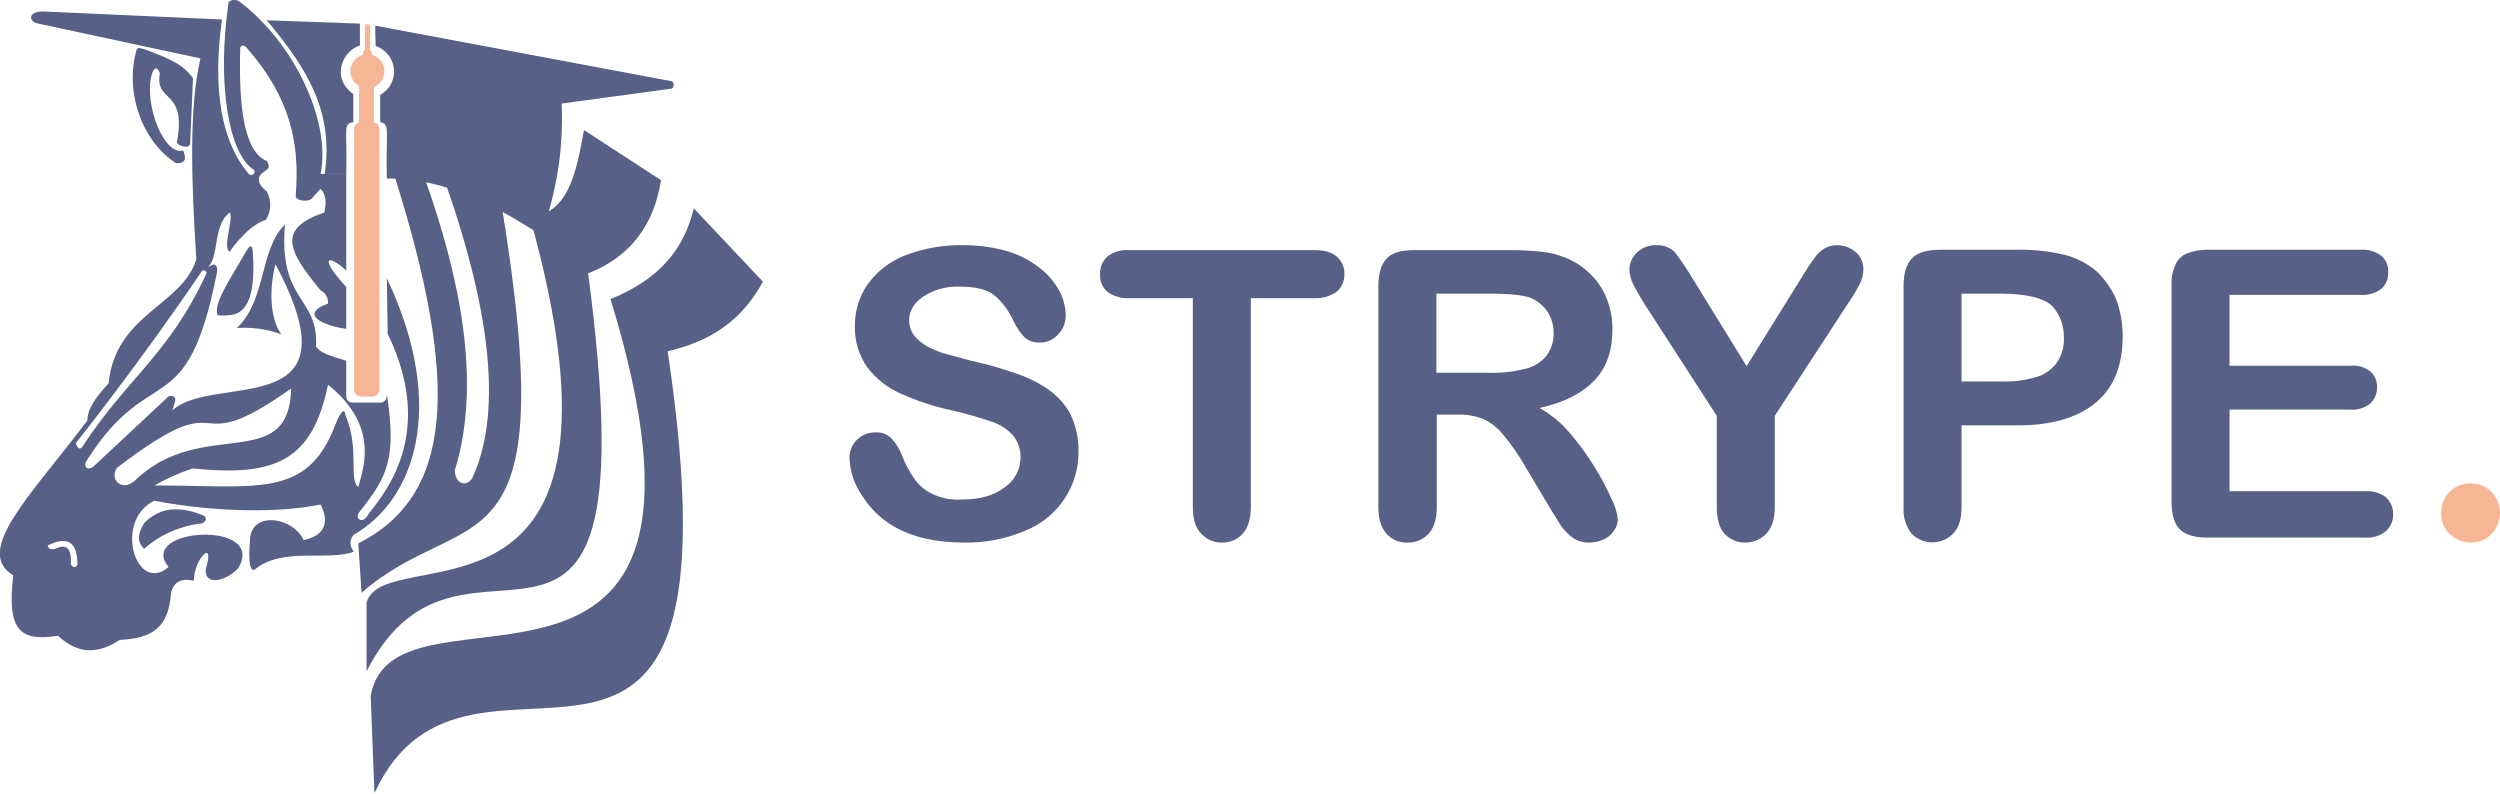
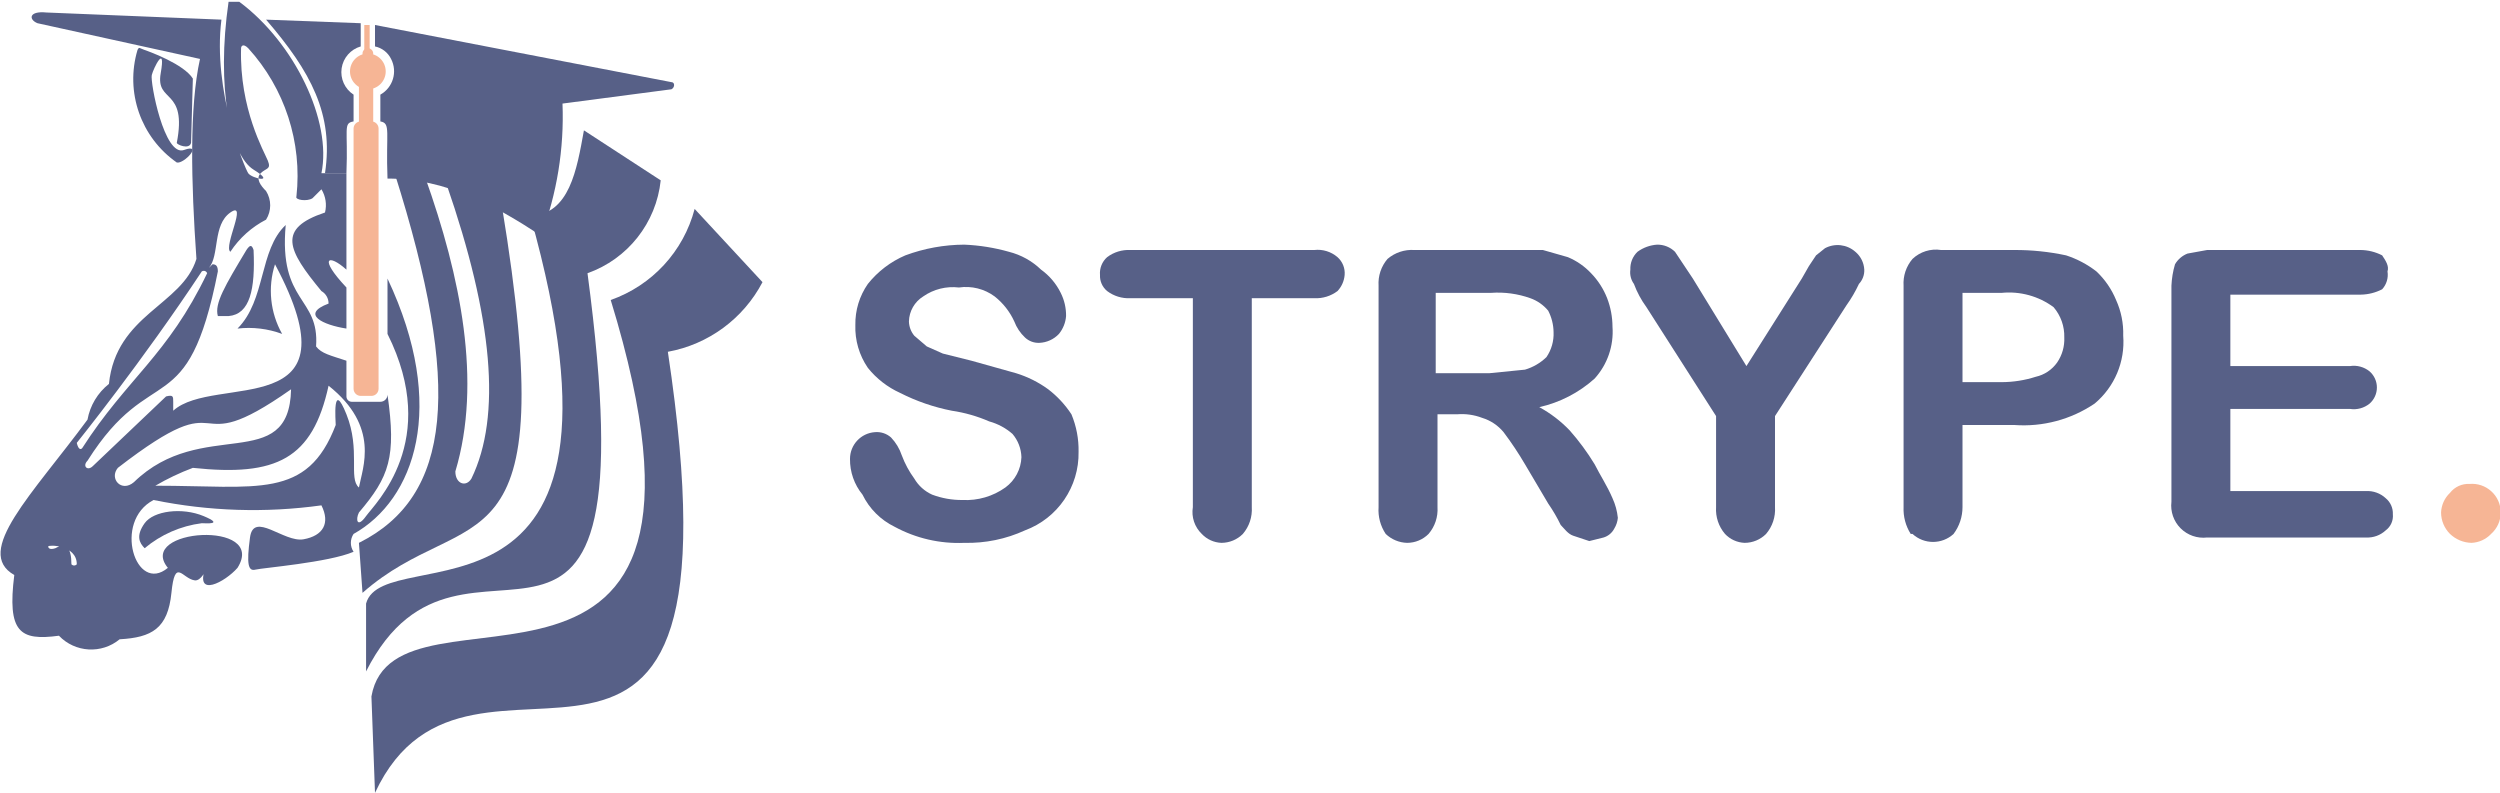
- <svg xmlns="http://www.w3.org/2000/svg" id="Layer_1" data-name="Layer 1" viewBox="0 0 603.6 191.5">
+ <svg xmlns="http://www.w3.org/2000/svg" id="Layer_1" data-name="Layer 1" viewBox="0 0 140 44.4">
  <defs>
    <style>.cls-1{fill:#576087;}.cls-2{fill:#f6b595;}</style>
  </defs>
  <g id="Layer_11" data-name="Layer 11">
    <g id="Zebra">
      <g id="Name">
-         <path class="cls-1" d="M260.4,108.9a20.4,20.4,0,0,1-12.8,19.2,35.9,35.9,0,0,1-14.8,2.9c-6.9,0-12.5-1.3-17-3.9a22.1,22.1,0,0,1-7.7-7.5,17,17,0,0,1-3-9,6.1,6.1,0,0,1,6.1-6.2h.2a5,5,0,0,1,3.8,1.4,12.9,12.9,0,0,1,2.6,4.2,24.2,24.2,0,0,0,2.9,5.5,10.9,10.9,0,0,0,4.3,3.7,14.3,14.3,0,0,0,7.3,1.4c4.2,0,7.6-.9,10.2-2.9a8.7,8.7,0,0,0,3.9-7.2,8.1,8.1,0,0,0-2.1-5.7,12.7,12.7,0,0,0-5.5-3.2,90.8,90.8,0,0,0-8.9-2.5A61,61,0,0,1,217.4,95a20.6,20.6,0,0,1-8-6.3,16.7,16.7,0,0,1-3-10.1,17.3,17.3,0,0,1,3.2-10.1,20,20,0,0,1,9.1-6.9,36.7,36.7,0,0,1,13.9-2.4,37.7,37.7,0,0,1,11.1,1.6,23.2,23.2,0,0,1,7.7,4.2,17,17,0,0,1,4.5,5.5,12.6,12.6,0,0,1,1.4,5.7,6.3,6.3,0,0,1-1.8,4.5,5.7,5.7,0,0,1-4.4,2,5.2,5.2,0,0,1-3.7-1.2,15.6,15.6,0,0,1-2.7-4,17.9,17.9,0,0,0-4.5-6.1c-1.8-1.5-4.6-2.2-8.5-2.2a15,15,0,0,0-8.8,2.4c-2.3,1.6-3.4,3.5-3.4,5.8a6.2,6.2,0,0,0,1.2,3.6,11.3,11.3,0,0,0,3.1,2.6,28.3,28.3,0,0,0,4,1.7l6.7,1.8a92.2,92.2,0,0,1,10.6,3,30.6,30.6,0,0,1,8.1,4,17.1,17.1,0,0,1,5.3,6A20.5,20.5,0,0,1,260.4,108.9Z" />
-         <path class="cls-1" d="M317.4,72H302v50.4c0,2.9-.7,5.1-2,6.5a6.6,6.6,0,0,1-5,2.1,6.5,6.5,0,0,1-5-2.2c-1.4-1.4-2-3.5-2-6.4V72H272.7a8.3,8.3,0,0,1-5.4-1.6,5.2,5.2,0,0,1-1.7-4.2,5.5,5.5,0,0,1,1.8-4.3,7.7,7.7,0,0,1,5.3-1.5h44.7c2.4,0,4.2.5,5.4,1.6a5.4,5.4,0,0,1,1.8,4.2,5.6,5.6,0,0,1-1.8,4.2A8.8,8.8,0,0,1,317.4,72Z" />
-         <path class="cls-1" d="M351.8,100.1h-4.9v22.3c0,2.9-.7,5.1-2,6.5a6.7,6.7,0,0,1-5,2.1,6.4,6.4,0,0,1-5.2-2.2c-1.3-1.5-1.9-3.6-1.9-6.4V69c0-3,.7-5.2,2-6.6s3.5-2,6.6-2h22.9a73.2,73.2,0,0,1,8.1.4,21.3,21.3,0,0,1,6,1.6,17.7,17.7,0,0,1,5.8,4,16.2,16.2,0,0,1,3.8,5.9,19.5,19.5,0,0,1,1.3,7.2c0,5.2-1.4,9.3-4.4,12.4s-7.3,5.3-13.2,6.6a26.6,26.6,0,0,1,7.1,5.8,61,61,0,0,1,6.1,8.3,59.8,59.8,0,0,1,4.2,7.9,14,14,0,0,1,1.5,4.9,4.6,4.6,0,0,1-.9,2.7,6.1,6.1,0,0,1-2.4,2.1,8.5,8.5,0,0,1-3.5.8,7.1,7.1,0,0,1-4-1.1,12.4,12.4,0,0,1-2.8-2.8c-.7-1.2-1.8-2.8-3.1-5l-5.6-9.4a53.2,53.2,0,0,0-5.5-7.9,13.5,13.5,0,0,0-4.8-3.7A16.5,16.5,0,0,0,351.8,100.1Zm8-29.2h-13V90h12.6a31.1,31.1,0,0,0,8.6-.9,9.2,9.2,0,0,0,5.2-3,8.6,8.6,0,0,0,1.9-5.8,9.2,9.2,0,0,0-1.5-5.1,9.6,9.6,0,0,0-4.1-3.3C367.9,71.3,364.7,70.9,359.8,70.9Z" />
-         <path class="cls-1" d="M414.5,122.4v-22l-17-26.3a60.5,60.5,0,0,1-3.2-5.5,8.6,8.6,0,0,1-.9-3.5,5.7,5.7,0,0,1,1.9-4.2,6.4,6.4,0,0,1,4.6-1.7,6,6,0,0,1,4.4,1.6,67.5,67.5,0,0,1,4.4,6.5l13,21.1,13.1-21.1,2-3.2,1.8-2.5a9.6,9.6,0,0,1,2.2-1.8,6.8,6.8,0,0,1,7.3,1.1,5.5,5.5,0,0,1,1.8,4,7.8,7.8,0,0,1-.9,3.7,43.3,43.3,0,0,1-3.1,5.1l-17.4,26.7v22c0,2.9-.7,5-2,6.4a6.9,6.9,0,0,1-5.1,2.2,6.7,6.7,0,0,1-5-2.1C415.1,127.5,414.5,125.3,414.5,122.4Z" />
-         <path class="cls-1" d="M486.5,102.7H473.6v19.7c0,2.8-.6,4.9-2,6.4a7,7,0,0,1-9.9.2l-.2-.2a9.3,9.3,0,0,1-1.9-6.3V69c0-3.1.7-5.3,2.1-6.7s3.7-2,6.8-2h18a46.4,46.4,0,0,1,12.3,1.3,19.6,19.6,0,0,1,7.4,3.9,20.8,20.8,0,0,1,4.7,6.7,25.5,25.5,0,0,1,1.6,9c0,7.1-2.2,12.5-6.6,16.1S495.1,102.8,486.5,102.7Zm-3.4-31.8h-9.5V92.1h9.5a25.9,25.9,0,0,0,8.3-1,9.3,9.3,0,0,0,5.1-3.4,9.8,9.8,0,0,0,1.8-6.2,11,11,0,0,0-2.7-7.5C493.6,72,489.4,70.9,483.1,70.9Z" />
-         <path class="cls-1" d="M570,71.2H538.3V88.3h29.2a6.5,6.5,0,0,1,4.8,1.4,4.7,4.7,0,0,1,1.6,3.8,5.1,5.1,0,0,1-1.6,3.9,6.9,6.9,0,0,1-4.8,1.5H538.3v19.7h32.8a7.4,7.4,0,0,1,5,1.5,5.4,5.4,0,0,1,1.7,4.1,5.3,5.3,0,0,1-1.7,4,7,7,0,0,1-5,1.6H532.9c-3.1,0-5.3-.7-6.6-2s-2-3.5-2-6.6V69a10.8,10.8,0,0,1,.9-5,5.1,5.1,0,0,1,2.8-2.8,13.7,13.7,0,0,1,4.9-.9H570a7.4,7.4,0,0,1,5,1.5,4.8,4.8,0,0,1,1.6,3.9,5,5,0,0,1-1.6,4A7.4,7.4,0,0,1,570,71.2Z" />
-         <path class="cls-2" d="M596.6,131a7.8,7.8,0,0,1-5-1.9,6.7,6.7,0,0,1-2.2-5.3,7,7,0,0,1,2-5,6.9,6.9,0,0,1,5-2.1,7.3,7.3,0,0,1,5.1,2,7.4,7.4,0,0,1,0,10.3A7,7,0,0,1,596.6,131Z" />
+         <path class="cls-1" d="M60.4,25.3a4.6,4.6,0,0,1-3,4.4,7.7,7.7,0,0,1-3.4.7,7.5,7.5,0,0,1-3.9-.9,3.9,3.9,0,0,1-1.8-1.8,3.1,3.1,0,0,1-.7-2A1.5,1.5,0,0,1,49,24.2h0a1.2,1.2,0,0,1,.9.3,2.7,2.7,0,0,1,.6,1,5.4,5.4,0,0,0,.7,1.3,2.2,2.2,0,0,0,1,.9,4.7,4.7,0,0,0,1.7.3,3.8,3.8,0,0,0,2.4-.7,2.2,2.2,0,0,0,.9-1.7,2.1,2.1,0,0,0-.5-1.3,3.3,3.3,0,0,0-1.3-.7,8.3,8.3,0,0,0-2.1-.6,11.1,11.1,0,0,1-2.9-1,4.9,4.9,0,0,1-1.8-1.4,4,4,0,0,1-.7-2.4,3.9,3.9,0,0,1,.7-2.3,5.4,5.4,0,0,1,2.1-1.6,9.6,9.6,0,0,1,3.3-.6,10.9,10.9,0,0,1,2.5.4,4,4,0,0,1,1.8,1,3.5,3.5,0,0,1,1.1,1.3,2.8,2.8,0,0,1,.3,1.3,1.8,1.8,0,0,1-.4,1,1.6,1.6,0,0,1-1.1.5,1.1,1.1,0,0,1-.8-.3,2.4,2.4,0,0,1-.6-.9,3.8,3.8,0,0,0-1.1-1.4,2.7,2.7,0,0,0-2-.5,2.9,2.9,0,0,0-2,.5,1.7,1.7,0,0,0-.8,1.4,1.3,1.3,0,0,0,.3.8l.7.6.9.4,1.6.4,2.5.7a6.1,6.1,0,0,1,1.8.9A5.7,5.7,0,0,1,60,23.2,5.2,5.2,0,0,1,60.4,25.3Z" />
+         <path class="cls-1" d="M73.6,16.7H70.1V28.4a2.1,2.1,0,0,1-.5,1.5,1.7,1.7,0,0,1-1.2.5,1.6,1.6,0,0,1-1.1-.5,1.7,1.7,0,0,1-.5-1.5V16.7H63.3a2,2,0,0,1-1.3-.4,1.1,1.1,0,0,1-.4-.9,1.2,1.2,0,0,1,.4-1,2,2,0,0,1,1.3-.4H73.6a1.7,1.7,0,0,1,1.3.4,1.2,1.2,0,0,1,.4,1,1.5,1.5,0,0,1-.4.9A2,2,0,0,1,73.6,16.7Z" />
+         <path class="cls-1" d="M81.6,23.2H80.5v5.2a2.1,2.1,0,0,1-.5,1.5,1.7,1.7,0,0,1-1.2.5,1.8,1.8,0,0,1-1.2-.5,2.4,2.4,0,0,1-.4-1.5V16a2.1,2.1,0,0,1,.5-1.5,2.1,2.1,0,0,1,1.5-.5h7.2l1.4.4a3.8,3.8,0,0,1,1.3.9,4.2,4.2,0,0,1,.9,1.4,4.5,4.5,0,0,1,.3,1.6,3.9,3.9,0,0,1-1,2.9,6.9,6.9,0,0,1-3.1,1.6,7,7,0,0,1,1.7,1.3,13.3,13.3,0,0,1,1.4,1.9c.3.6.7,1.2,1,1.9a3.5,3.5,0,0,1,.3,1.1,1.4,1.4,0,0,1-.2.6,1,1,0,0,1-.6.5l-.8.2-.9-.3c-.3-.1-.5-.4-.7-.6a8.8,8.8,0,0,0-.7-1.2l-1.3-2.2a18.8,18.8,0,0,0-1.2-1.8,2.5,2.5,0,0,0-1.2-.8A3.2,3.2,0,0,0,81.6,23.2Zm1.9-6.8H80.4v4.5h3l2-.2a2.9,2.9,0,0,0,1.2-.7,2.3,2.3,0,0,0,.4-1.4,2.7,2.7,0,0,0-.3-1.2,2.3,2.3,0,0,0-1-.7A5.4,5.4,0,0,0,83.5,16.4Z" />
+         <path class="cls-1" d="M96.1,28.4V23.3l-3.9-6.1a5.4,5.4,0,0,1-.7-1.3,1.1,1.1,0,0,1-.2-.8,1.3,1.3,0,0,1,.4-1,2.1,2.1,0,0,1,1.1-.4,1.4,1.4,0,0,1,1,.4l1,1.5,3,4.9,3.1-4.9.4-.7.4-.6.5-.4a1.5,1.5,0,0,1,1.7.2,1.4,1.4,0,0,1,.5,1,1.1,1.1,0,0,1-.3.8,7.5,7.5,0,0,1-.7,1.2l-4,6.2v5.1a2.1,2.1,0,0,1-.5,1.5,1.7,1.7,0,0,1-1.2.5,1.6,1.6,0,0,1-1.1-.5A2.1,2.1,0,0,1,96.1,28.4Z" />
+         <path class="cls-1" d="M112.8,23.8h-2.9v4.6a2.5,2.5,0,0,1-.5,1.5,1.7,1.7,0,0,1-2.3,0H107a2.6,2.6,0,0,1-.4-1.5V16a2.1,2.1,0,0,1,.5-1.5,1.9,1.9,0,0,1,1.6-.5h4.1a13.6,13.6,0,0,1,2.9.3,5.6,5.6,0,0,1,1.7.9,4.6,4.6,0,0,1,1.1,1.6,4.5,4.5,0,0,1,.4,2,4.5,4.5,0,0,1-1.6,3.8A7.1,7.1,0,0,1,112.8,23.8Zm-.7-7.4h-2.2v5h2.2a6.3,6.3,0,0,0,1.9-.3,2,2,0,0,0,1.2-.8,2.3,2.3,0,0,0,.4-1.4,2.5,2.5,0,0,0-.6-1.7A4.2,4.2,0,0,0,112.1,16.4Z" />
+         <path class="cls-1" d="M132.2,16.5h-7.3v4h6.7a1.4,1.4,0,0,1,1.1.3,1.2,1.2,0,0,1,0,1.8,1.4,1.4,0,0,1-1.1.3h-6.7v4.6h7.6a1.5,1.5,0,0,1,1.1.4,1.1,1.1,0,0,1,.4.9,1,1,0,0,1-.4.9,1.5,1.5,0,0,1-1.1.4h-8.9a1.8,1.8,0,0,1-2-2V16a5,5,0,0,1,.2-1.2,1.4,1.4,0,0,1,.7-.6l1.1-.2h8.6a2.7,2.7,0,0,1,1.2.3c.2.3.4.6.3.9a1.2,1.2,0,0,1-.3,1A2.7,2.7,0,0,1,132.2,16.5Z" />
+         <path class="cls-2" d="M138.4,30.4a1.8,1.8,0,0,1-1.2-.5,1.7,1.7,0,0,1-.5-1.2,1.6,1.6,0,0,1,.5-1.1,1.3,1.3,0,0,1,1.1-.5,1.6,1.6,0,0,1,1.2.4,1.6,1.6,0,0,1,0,2.4A1.6,1.6,0,0,1,138.4,30.4Z" />
      </g>
      <g id="Zebra-2">
        <g id="Stripes">
-           <path class="cls-1" d="M161.2,84.8c20.1,134.7-47.6,56.4-70.8,106.7L89.5,168c5.6-32.3,92.9,18.3,57.9-95.8,12-4.8,17.9-12.4,20.1-21.9L184.2,68C180,75.7,173.5,82,161.2,84.8Z" />
-           <path class="cls-1" d="M142,66c10.3-4,15.9-11.8,17.6-22.5L141,31.4c-1.8,9.7-3.6,20.4-13.1,20.9,29.7,105.7-35.1,77.6-39.4,93.2v16.6C112.2,115.3,157.8,185.7,142,66Z" />
-           <path class="cls-1" d="M121.1,49.5l-13.5-5.2C119,76.8,121,100.4,114,115.5c-1.5,2.2-4.1,1.3-4.2-1.9,6.6-21.3,1.2-46.9-7.4-71L95.1,42c16.4,51.7,13.9,77.8-8.6,89.2l.8,11.9C112.9,120.9,136.1,140.9,121.1,49.5Z" />
-           <path class="cls-1" d="M3.2,138.9c-1.6,13.5,1.7,16,10.8,14.6,4.3,4,9,4.9,14.9,1,7.9-.4,11.8-2.9,12.4-11.4.7-2.8,2.7-3.5,5.5-2.9.1-5.5,5.2-10.3,2.9-2.9-.5,4.2,4.7,3.2,7.8-.1,7.1-11.7-24.6-9.8-16.8-.3-7.8,6.7-13.4-11-3.5-16,15.3,2.9,30.8,2.9,40.2.9,2.3,4.5.8,7.6-4.1,8.6-2.3-5.3-12.1-7.2-12.9-.6-.3,3.5-.5,8.1,1,7.8,6.7-5.7,17.8-2,24-4.4-1.1-1.6-1-2.9,0-4.1,14.5-8.2,22.8-30.7,8-61.9l.2,13.4c12.7,26-3,40.8-5.1,44.2-1,1.5-2.9.6-1.8-1.1,7.1-8.8,9-13.3,6.7-28.6.1,1.1-.5,2.1-1.5,2.1H85a1.5,1.5,0,0,1-1.4-1.7V87.1c-3.8-1.2-6-1.7-7.3-3.4.7-12.2-9.1-10.6-7.5-29.5-6.2,6.1-4.4,18.1-11.6,25a26,26,0,0,1,10.7,1.5c-2.5-3.5-3.1-10.1-1.4-16.9,20.7,38.7-15,26.1-24.9,35.3l.7-2.3c.1-.9-.3-1.4-1.6-1.1l-18.2,17c-1.3,1-2.6,0-1.5-1.6,15.5-24.4,24.1-8.3,31.4-45.4.2-1.3-.3-2-1-1.8l-1.1.6c2.7-3,1.1-10.3,5.2-13.2.9,1.8-1.8,8.2-.1,9.5,3-4.1,6-6.9,8.8-7.7a6.8,6.8,0,0,0,.2-6.9c-1.7-1.3-2.6-2.9-1.3-4.2s2.4-1,1.4-3.1C59,36.8,57.6,26.1,58,11.6c0-.4.7-1.2,1.7.1,10.5,12,12.7,23.1,11.7,35.5-.2,1.2,2.7,1.7,3.8.8l2.2-2.4q1.8,1.8.9,5.7c-11.3,3.9-9,9-.9,18.8a3.3,3.3,0,0,1,1.8,3.2c-7,2.5-1.4,5.3,4.4,6.1V69.3c-6.7-7.3-4.5-8.1,0-4V42H77.4C80,29.5,71.1,10.3,57.7.3a2.1,2.1,0,0,0-2.5.2c-3,20.5.3,37,6.1,40.5.6.6-.5,2-1.4.8-6.3-7.5-8.7-19.9-6.3-37.1L11.1,2.8C6.8,2.5,6.8,4.9,8.8,5.6l39.6,8.5c-2.8,11.9-2.2,29.7-1,48.5C44,73.8,27.9,75.7,26.2,92.6c-2.8,3-5.1,6-5.1,8.9C7.7,119.4-6.6,133,3.2,138.9Zm77.7-36.2c-6.8,17.8-19,14.5-43.6,14.5a50.6,50.6,0,0,1,9.2-4.1c20.4,2.1,28.9-2.1,32.7-20.2,12.5,10,8.5,20.2,7.3,24.7-2.4-2,.4-9.1-3.1-17.4-.4-2.8-2.2,1.7-2.5,2.5ZM32.4,116.2c-3.2,2.6-6.1-.7-4.1-3.3,28.6-21.8,15.7-.5,42-19.1-.5,20.9-21.8,6.5-37.9,22.4ZM19.8,108c-1,1-1.5-1-1.5-1s16-20.1,30.4-41.5c.6-.6,1.4.1,1.1.6-9.1,19.7-19.1,25.1-30,41.9Zm-6.5,24.5c-1.1.3-1.6,0-1.8-.8,5.3-2.6,7.1-.3,7.2,4.4,0,1-1.3,1.2-1.6,0,.2-3.7-1-4.9-3.8-3.6Z" />
-           <path class="cls-1" d="M59.6,60.4c-5.1,8.7-7.9,12.8-7.1,15.7a11.3,11.3,0,0,0,2.6,0c5.3-.1,6.6-6.3,5.9-15.7C60.8,59.2,60.4,59.1,59.6,60.4Z" />
-           <path class="cls-1" d="M48.5,126.4a24.9,24.9,0,0,0-13.7,6.1c-1.4-1.3-1.9-3.1,0-6.2,4.1-4.2,9.1-4,14.4-1.8C50.3,125.2,49.4,126.3,48.5,126.4Z" />
-           <path id="left_ear" data-name="left ear" class="cls-1" d="M45.9,34.6c-.2,1.6-3.1.5-3.2-.2,2.5-13.1-5.4-9.4-4.1-16.7-.6-1.8-1.5-1.4-2,.4-1.9,7.3,3.2,19.7,7.6,18.2,1.1,2.5.1,3.2-1.7,3.1C34.4,34.2,30,22.4,33,11.9c.4-.5.7-.3,1.9,0,6,2.2,9.4,3.7,11.7,7Z" />
+           <path class="cls-1" d="M37.4,19.7c4.7,31.2-11,13.1-16.4,24.7L20.8,39c1.3-7.5,21.5,4.2,13.4-22.2a7.4,7.4,0,0,0,4.7-5.1l3.8,4.1A7.5,7.5,0,0,1,37.4,19.7Z" />
+           <path class="cls-1" d="M32.9,15.3A6.2,6.2,0,0,0,37,10.1L32.7,7.3c-.4,2.2-.8,4.7-3,4.8,6.9,24.5-8.2,18-9.2,21.7v3.8C26,26.7,36.6,43.1,32.9,15.3Z" />
+           <path class="cls-1" d="M28.1,11.5,25,10.3c2.6,7.5,3.1,13,1.4,16.5-.3.5-.9.3-.9-.4,1.5-5,.3-10.9-1.7-16.5l-1.7-.2c3.8,12,3.2,18.1-2,20.7l.2,2.8C26.2,28,31.6,32.7,28.1,11.5Z" />
+           <path class="cls-1" d="M.8,32.2c-.4,3.2.3,3.7,2.5,3.4a2.5,2.5,0,0,0,3.4.2c1.8-.1,2.7-.6,2.9-2.6s.6-.8,1.3-.7,1.2-2.4.6-.7,1.1.8,1.8,0c1.7-2.7-5.7-2.2-3.9,0-1.8,1.5-3.1-2.6-.8-3.8a27.8,27.8,0,0,0,9.4.3c.5,1,.1,1.7-1,1.9s-2.8-1.6-3-.1-.1,1.9.3,1.8,4.1-.4,5.5-1a.9.9,0,0,1,0-1c3.4-1.9,5.3-7.1,1.9-14.3v3.1c3,6-.7,9.5-1.2,10.2s-.6.2-.4-.2c1.7-2,2.1-3.1,1.6-6.6a.4.4,0,0,1-.4.4H19.7a.3.3,0,0,1-.3-.3h0v-2c-.9-.3-1.4-.4-1.7-.8.2-2.8-2.1-2.4-1.7-6.8-1.5,1.4-1.1,4.2-2.7,5.8a5.4,5.4,0,0,1,2.5.3,4.9,4.9,0,0,1-.4-3.9c4.8,9-3.4,6.1-5.7,8.2v-.5c0-.3,0-.4-.4-.3L5.2,26.1c-.3.3-.6,0-.3-.3,3.6-5.7,5.6-2,7.3-10.6,0-.3-.1-.4-.3-.4l-.2.2c.6-.7.2-2.4,1.2-3.1s-.4,1.9,0,2.2a5.3,5.3,0,0,1,2-1.8,1.5,1.5,0,0,0,0-1.6c-.3-.3-.6-.7-.3-1s.6-.2.4-.7-1.6-2.9-1.5-6.3c0-.1.1-.3.4,0A10.6,10.6,0,0,1,16.6,11c-.1.2.6.3.9.1l.5-.5a1.7,1.7,0,0,1,.2,1.3c-2.7.9-2.1,2.1-.2,4.4a.8.8,0,0,1,.4.7c-1.6.6-.3,1.2,1,1.4V16.1c-1.6-1.7-1-1.9,0-1V9.7H18c.6-2.9-1.5-7.3-4.6-9.6h-.6c-.7,4.8.1,8.6,1.4,9.4s-.1.5-.3.2-2-4.6-1.5-8.6L2.6.7c-1-.1-1,.4-.5.6l9.1,2c-.6,2.7-.5,6.9-.2,11.2-.8,2.6-4.5,3.1-4.9,7a3.3,3.3,0,0,0-1.2,2C1.8,27.7-1.5,30.9.8,32.2Zm18-8.4c-1.6,4.2-4.4,3.4-10.1,3.4a13.6,13.6,0,0,1,2.1-1c4.7.5,6.7-.5,7.6-4.6,2.9,2.3,1.9,4.6,1.7,5.7-.6-.5.1-2.1-.7-4.1S18.8,23.6,18.8,23.8ZM7.5,27c-.7.6-1.4-.2-.9-.8,6.6-5.1,3.6-.1,9.7-4.4C16.2,26.6,11.3,23.3,7.5,27ZM4.6,25.1c-.2.2-.3-.3-.3-.3s3.7-4.6,7-9.6a.2.2,0,0,1,.3.1C9.4,19.9,7.1,21.2,4.6,25.1ZM3.1,30.7c-.3.1-.4,0-.4-.1s1.6-.1,1.6,1a.2.2,0,0,1-.3,0q0-1.4-.9-.9Z" />
+           <path class="cls-1" d="M13.8,14c-1.2,2-1.8,3-1.6,3.7h.6c1.2-.1,1.5-1.5,1.4-3.7C14.1,13.7,14,13.7,13.8,14Z" />
+           <path class="cls-1" d="M11.3,29.3a6.2,6.2,0,0,0-3.2,1.4c-.3-.3-.5-.7,0-1.4s2.1-.9,3.3-.4S11.5,29.3,11.3,29.3Z" />
+           <path id="left_ear" data-name="left ear" class="cls-1" d="M10.7,8c-.1.4-.8.1-.8,0,.6-3.1-1.2-2.2-.9-3.9s-.4-.3-.5.1.7,4.6,1.8,4.2,0,.8-.4.7A5.7,5.7,0,0,1,7.7,2.8c.1-.2.1-.1.4,0s2.2.8,2.7,1.6Z" />
        </g>
        <g id="Tassel">
-           <circle class="cls-2" cx="88.7" cy="17.2" r="4.1" />
-           <rect class="cls-2" x="86.7" y="19.7" width="3.6" height="10.59" />
-           <circle class="cls-2" cx="88.7" cy="13" r="1.1" />
-           <rect class="cls-2" x="85.5" y="29.5" width="6.1" height="66.26" rx="1.7" />
-           <polygon class="cls-2" points="88.1 5.8 89.4 6 89.3 12.3 88.1 12.3 88.1 5.8" />
+           <circle class="cls-2" cx="20.6" cy="4" r="1" />
+           <rect class="cls-2" x="20.1" y="4.6" width="0.8" height="2.46" />
+           <circle class="cls-2" cx="20.6" cy="3" r="0.3" />
+           <rect class="cls-2" x="19.8" y="6.8" width="1.4" height="15.37" rx="0.4" />
+           <polygon class="cls-2" points="20.4 1.4 20.7 1.4 20.7 2.9 20.4 2.9 20.4 1.4" />
        </g>
        <g id="Mortarboard">
-           <path class="cls-1" d="M90.7,11.1a6.6,6.6,0,0,1,3.6,3,6.4,6.4,0,0,1-2.5,8.8v6.6c2.5.4,1.3,2.2,1.6,13.6,14.4-.1,25.9,6.5,37.2,13.6a79.6,79.6,0,0,0,5-31.7l26.5-3.6c.7-.2.8-1.6,0-1.8L90.6,6.2C90.6,9.3,90.6,6.7,90.7,11.1Z" />
-           <path class="cls-1" d="M86.9,5.7V11c-4.2,1.2-7.1,7.8-1.6,11.7v6.8c-2.6.4-1.4,1.5-1.7,12.5H78.4c2.1-14.5-3.6-24.8-14-37.1Z" />
+           <path class="cls-1" d="M21,2.6a1.3,1.3,0,0,1,.9.7,1.5,1.5,0,0,1-.6,2h0V6.8c.6.1.3.6.4,3.2,3.3,0,6,1.5,8.6,3.2a18.9,18.9,0,0,0,1.2-7.4L37.6,5c.2-.1.2-.4,0-.4L21,1.4Z" />
+           <path class="cls-1" d="M20.2,1.3V2.6a1.5,1.5,0,0,0-.4,2.7V6.8c-.6.1-.3.4-.4,2.9H18.2c.5-3.3-.8-5.7-3.3-8.6Z" />
        </g>
      </g>
    </g>
  </g>
</svg>
